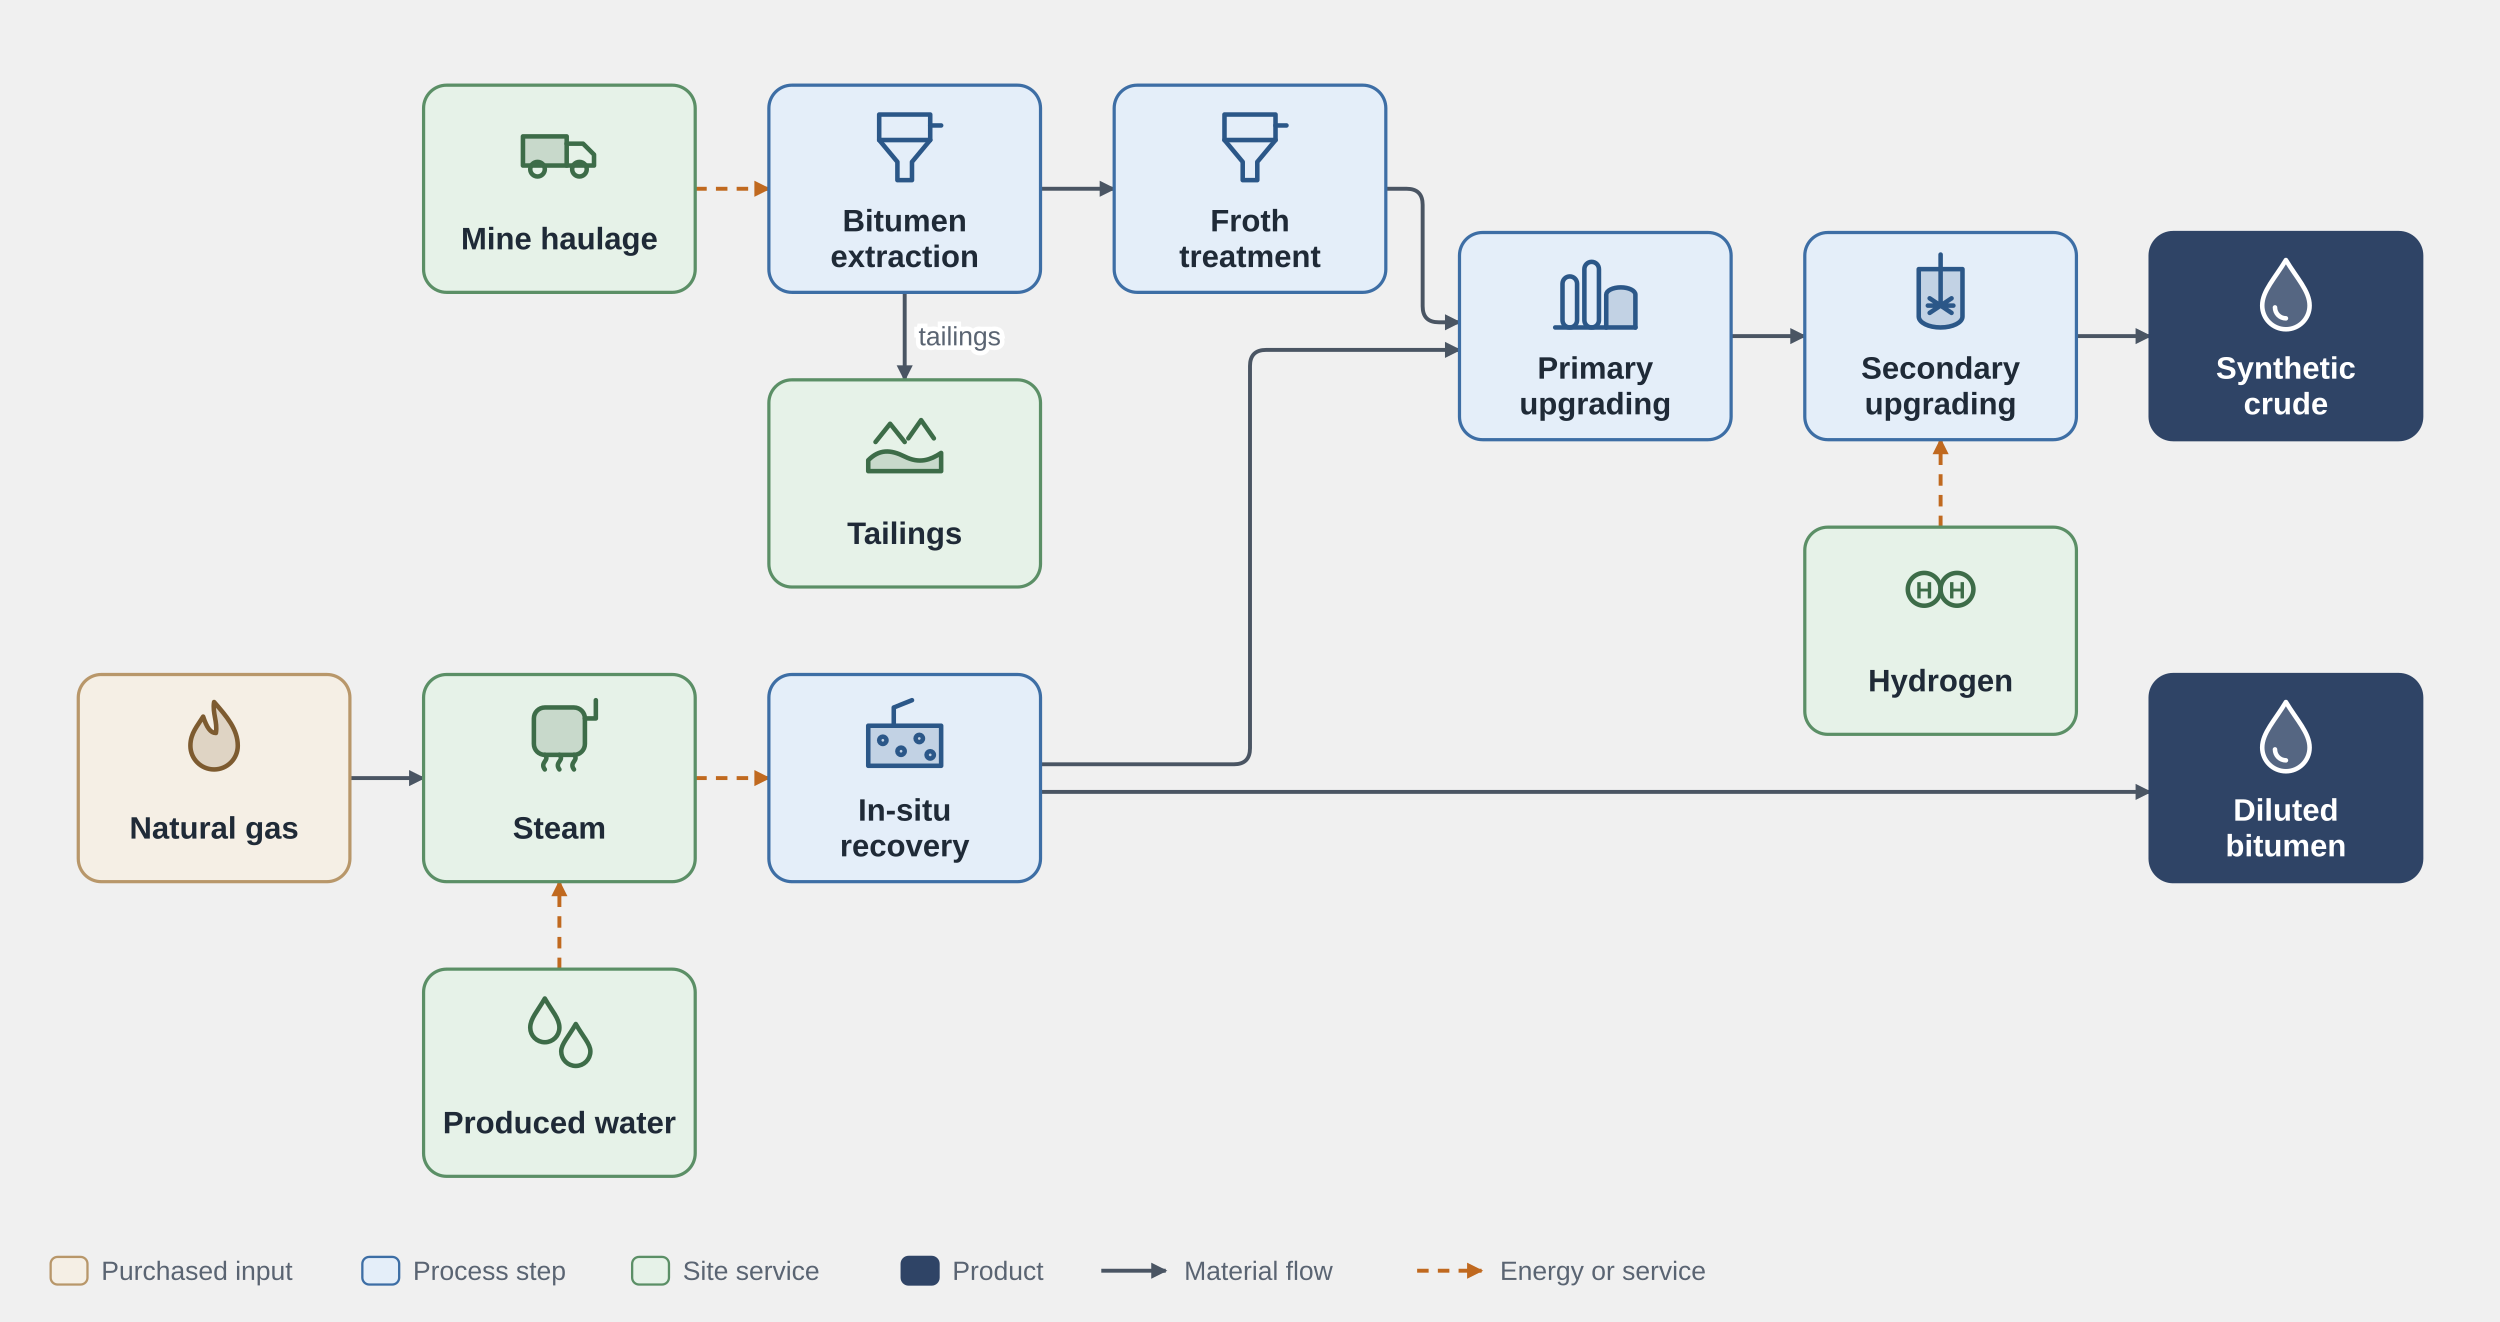
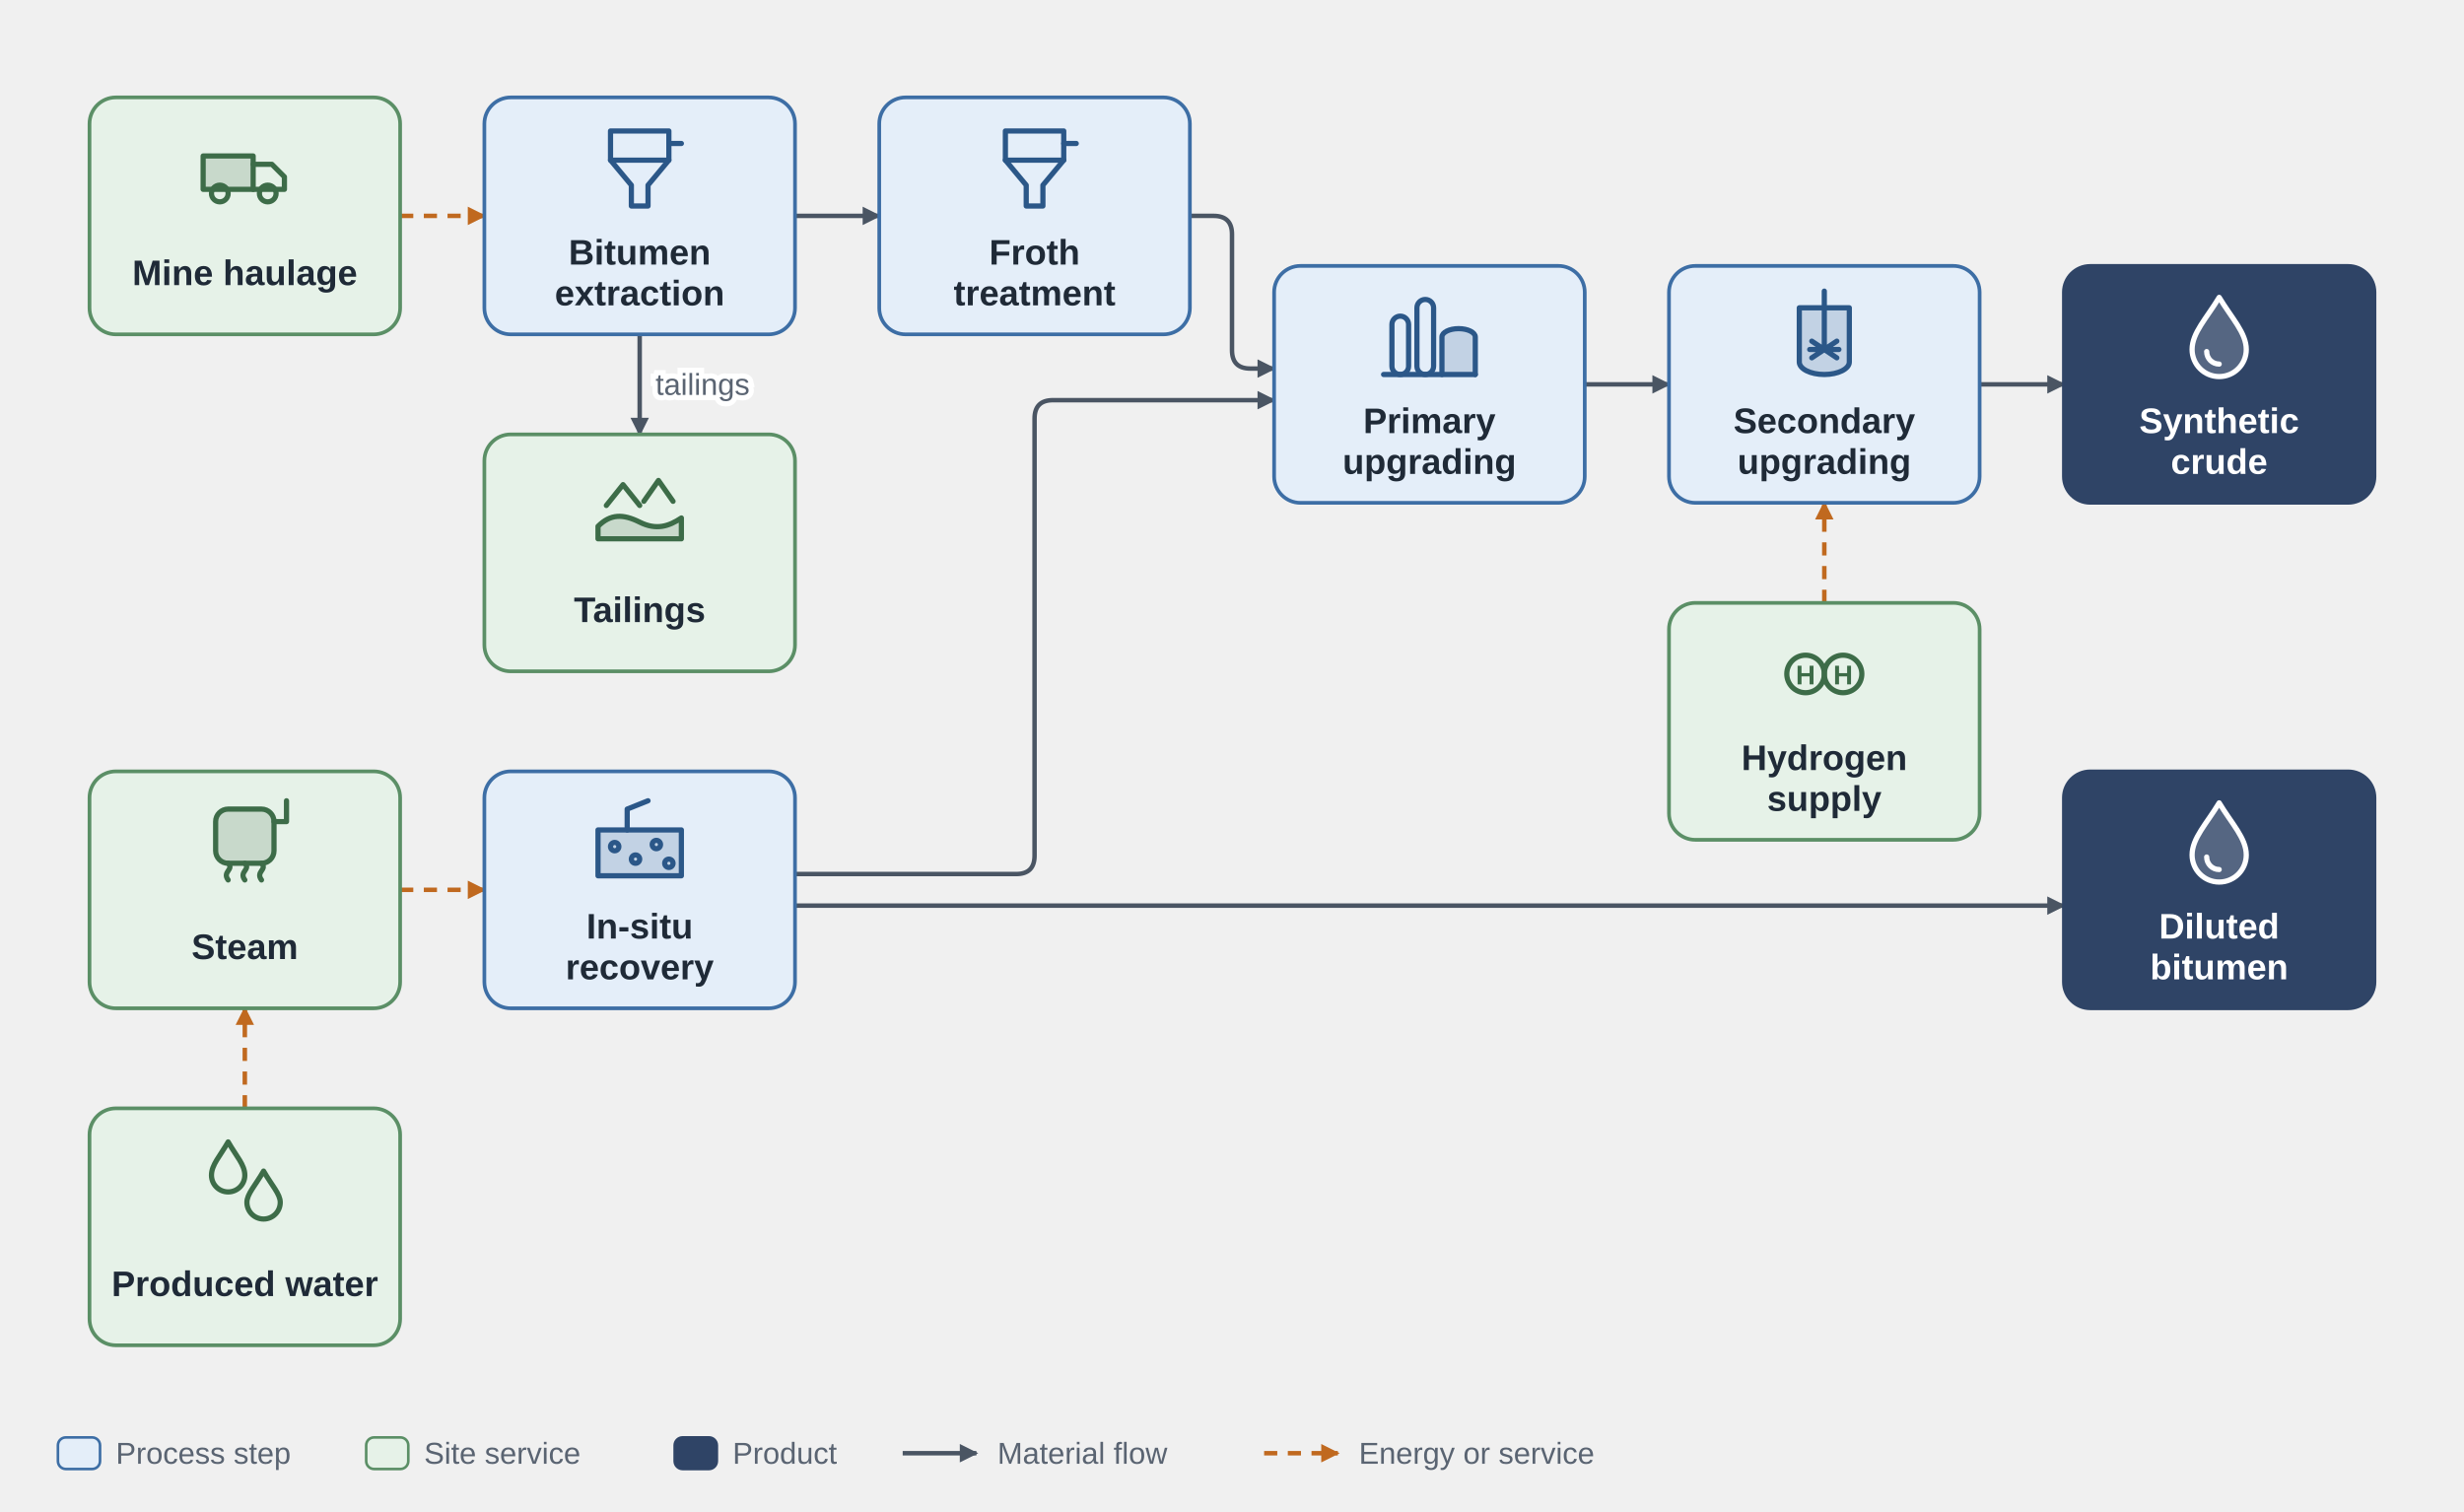
- <svg xmlns="http://www.w3.org/2000/svg" viewBox="0 0 1086 574" width="1086" height="574" font-family="'Source Sans Pro', 'Source Sans 3', 'Segoe UI', 'Helvetica Neue', Arial, sans-serif" role="img" aria-label="Oil sands process flowchart">
+ <svg xmlns="http://www.w3.org/2000/svg" viewBox="0 0 936 574" width="936" height="574" font-family="'Source Sans Pro', 'Source Sans 3', 'Segoe UI', 'Helvetica Neue', Arial, sans-serif" role="img" aria-label="Oil sands process flowchart">
  <defs>
    <symbol id="icon-boiler" viewBox="0 0 48 48">
      <g fill="none" stroke="currentColor" stroke-width="2.5" stroke-linecap="round" stroke-linejoin="round">
        <rect x="10" y="8" width="28" height="26" rx="6" fill="currentColor" fill-opacity="0.18" />
        <path d="M16 42 c-3-4 3-5 0-8 M24 42 c-3-4 3-5 0-8 M32 42 c-3-4 3-5 0-8" />
        <path d="M38 14 H44 V4" />
      </g>
    </symbol>
    <symbol id="icon-hydrogen" viewBox="0 0 48 48">
      <g fill="none" stroke="currentColor" stroke-width="2.5" stroke-linecap="round" stroke-linejoin="round">
        <circle cx="15" cy="24" r="9" />
        <circle cx="33" cy="24" r="9" />
        <text x="15" y="29" text-anchor="middle" font-size="13" font-weight="700" fill="currentColor" stroke="none">H</text>
        <text x="33" y="29" text-anchor="middle" font-size="13" font-weight="700" fill="currentColor" stroke="none">H</text>
      </g>
    </symbol>
    <symbol id="icon-liquid-fuel" viewBox="0 0 48 48">
      <g fill="none" stroke="currentColor" stroke-width="2.5" stroke-linecap="round" stroke-linejoin="round">
        <path d="M24 5 C30 15 37 22 37 30 A13 13 0 0 1 11 30 C11 22 18 15 24 5 Z" fill="currentColor" fill-opacity="0.18" />
        <path d="M18 31 a6 6 0 0 0 6 6" />
-       </g>
-     </symbol>
-     <symbol id="icon-natural-gas" viewBox="0 0 48 48">
-       <g fill="none" stroke="currentColor" stroke-width="2.5" stroke-linecap="round" stroke-linejoin="round">
-         <path d="M24 5 C31 13 37 20 37 29 A13 13 0 0 1 11 29 C11 22 15 18 18 13 C20 19 22 22 25 22 C26 16 23 11 24 5 Z" fill="currentColor" fill-opacity="0.18" />
      </g>
    </symbol>
    <symbol id="icon-oil-sands" viewBox="0 0 48 48">
      <g fill="none" stroke="currentColor" stroke-width="2.5" stroke-linecap="round" stroke-linejoin="round">
        <path d="M4 18 H44 V40 H4 Z" fill="currentColor" fill-opacity="0.18" />
        <circle cx="12" cy="26" r="2" />
        <circle cx="22" cy="32" r="2" />
        <circle cx="32" cy="25" r="2" />
        <circle cx="38" cy="34" r="2" />
        <path d="M18 18 V8 L28 4" />
      </g>
    </symbol>
    <symbol id="icon-reactor" viewBox="0 0 48 48">
      <g fill="none" stroke="currentColor" stroke-width="2.5" stroke-linecap="round" stroke-linejoin="round">
        <path d="M12 10 H36 V36 A12 6 0 0 1 12 36 Z" fill="currentColor" fill-opacity="0.18" />
        <path d="M24 2 V30 M17 30 H31 M18 26 L30 34 M30 26 L18 34" />
      </g>
    </symbol>
    <symbol id="icon-refinery" viewBox="0 0 48 48">
      <g fill="none" stroke="currentColor" stroke-width="2.5" stroke-linecap="round" stroke-linejoin="round">
        <rect x="6" y="14" width="8" height="28" rx="4" />
        <rect x="18" y="6" width="8" height="36" rx="4" />
        <path d="M30 42 V24 A8 4 0 0 1 46 24 V42" fill="currentColor" fill-opacity="0.18" />
        <path d="M2 42 H46" />
      </g>
    </symbol>
    <symbol id="icon-separator" viewBox="0 0 48 48">
      <g fill="none" stroke="currentColor" stroke-width="2.5" stroke-linecap="round" stroke-linejoin="round">
        <path d="M10 6 H38 V20 L28 32 V42 H20 V32 L10 20 Z" />
        <path d="M10 20 H38" />
        <path d="M38 12 H44" />
      </g>
    </symbol>
    <symbol id="icon-tailings" viewBox="0 0 48 48">
      <g fill="none" stroke="currentColor" stroke-width="2.5" stroke-linecap="round" stroke-linejoin="round">
        <path d="M4 34 C10 28 16 28 24 32 C32 36 38 34 44 30 V40 H4 Z" fill="currentColor" fill-opacity="0.18" />
        <path d="M8 24 L16 14 L24 24 M26 22 L33 12 L40 22" />
      </g>
    </symbol>
    <symbol id="icon-truck" viewBox="0 0 48 48">
      <g fill="none" stroke="currentColor" stroke-width="2.5" stroke-linecap="round" stroke-linejoin="round">
        <path d="M4 18 H28 V34 H4 Z" fill="currentColor" fill-opacity="0.18" />
        <path d="M28 22 H37 L43 28 V34 H28" />
        <circle cx="12" cy="36" r="4" />
        <circle cx="35" cy="36" r="4" />
      </g>
    </symbol>
    <symbol id="icon-water" viewBox="0 0 48 48">
      <g fill="none" stroke="currentColor" stroke-width="2.5" stroke-linecap="round" stroke-linejoin="round">
        <path d="M16 6 C20 13 24 17 24 22 A8 8 0 0 1 8 22 C8 17 12 13 16 6 Z" />
        <path d="M33 20 C37 27 41 31 41 35 A8 8 0 0 1 25 35 C25 31 29 27 33 20 Z" />
      </g>
    </symbol>
    <marker id="arrow-material" viewBox="0 0 10 10" refX="9" refY="5" markerWidth="7" markerHeight="7" markerUnits="userSpaceOnUse" orient="auto-start-reverse">
      <path d="M 0 0 L 10 5 L 0 10 z" fill="#4a5563" />
    </marker>
    <marker id="arrow-energy" viewBox="0 0 10 10" refX="9" refY="5" markerWidth="7" markerHeight="7" markerUnits="userSpaceOnUse" orient="auto-start-reverse">
      <path d="M 0 0 L 10 5 L 0 10 z" fill="#c0691f" />
    </marker>
    <marker id="arrow-emission" viewBox="0 0 10 10" refX="9" refY="5" markerWidth="7" markerHeight="7" markerUnits="userSpaceOnUse" orient="auto-start-reverse">
      <path d="M 0 0 L 10 5 L 0 10 z" fill="#8a96a3" />
    </marker>
  </defs>
-   <path d="M 302.0 82.0 L 334.0 82.0" fill="none" stroke="#c0691f" stroke-width="1.7" stroke-dasharray="5 4" marker-end="url(#arrow-energy)" />
-   <path d="M 452.0 82.0 L 484.0 82.0" fill="none" stroke="#4a5563" stroke-width="1.7" marker-end="url(#arrow-material)" />
-   <path d="M 393.0 127.0 L 393.0 165.0" fill="none" stroke="#4a5563" stroke-width="1.7" marker-end="url(#arrow-material)" />
-   <text x="399.0" y="150.0" text-anchor="start" font-size="11.5" fill="#5a6472" stroke="#ffffff" stroke-width="4" paint-order="stroke">tailings</text>
-   <path d="M 602.0 82.0 L 611.0 82.0 Q 618.0 82.0 618.0 89.0 L 618.0 133.0 Q 618.0 140.0 625.0 140.0 L 634.0 140.0" fill="none" stroke="#4a5563" stroke-width="1.7" marker-end="url(#arrow-material)" />
-   <path d="M 152.0 338.0 L 184.0 338.0" fill="none" stroke="#4a5563" stroke-width="1.7" marker-end="url(#arrow-material)" />
-   <path d="M 243.0 421.0 L 243.0 383.0" fill="none" stroke="#c0691f" stroke-width="1.7" stroke-dasharray="5 4" marker-end="url(#arrow-energy)" />
-   <path d="M 302.0 338.0 L 334.0 338.0" fill="none" stroke="#c0691f" stroke-width="1.7" stroke-dasharray="5 4" marker-end="url(#arrow-energy)" />
-   <path d="M 452.0 332.0 L 536.0 332.0 Q 543.0 332.0 543.0 325.0 L 543.0 159.0 Q 543.0 152.0 550.0 152.0 L 634.0 152.0" fill="none" stroke="#4a5563" stroke-width="1.7" marker-end="url(#arrow-material)" />
-   <path d="M 452.0 344.0 L 934.0 344.0" fill="none" stroke="#4a5563" stroke-width="1.7" marker-end="url(#arrow-material)" />
+   <path d="M 152.0 82.0 L 184.0 82.0" fill="none" stroke="#c0691f" stroke-width="1.7" stroke-dasharray="5 4" marker-end="url(#arrow-energy)" />
+   <path d="M 302.0 82.0 L 334.0 82.0" fill="none" stroke="#4a5563" stroke-width="1.7" marker-end="url(#arrow-material)" />
+   <path d="M 243.0 127.0 L 243.0 165.0" fill="none" stroke="#4a5563" stroke-width="1.7" marker-end="url(#arrow-material)" />
+   <text x="249.0" y="150.0" text-anchor="start" font-size="11.5" fill="#5a6472" stroke="#ffffff" stroke-width="4" paint-order="stroke">tailings</text>
+   <path d="M 452.0 82.0 L 461.0 82.0 Q 468.0 82.0 468.0 89.0 L 468.0 133.0 Q 468.0 140.0 475.0 140.0 L 484.0 140.0" fill="none" stroke="#4a5563" stroke-width="1.7" marker-end="url(#arrow-material)" />
+   <path d="M 93.0 421.0 L 93.0 383.0" fill="none" stroke="#c0691f" stroke-width="1.7" stroke-dasharray="5 4" marker-end="url(#arrow-energy)" />
+   <path d="M 152.0 338.0 L 184.0 338.0" fill="none" stroke="#c0691f" stroke-width="1.7" stroke-dasharray="5 4" marker-end="url(#arrow-energy)" />
+   <path d="M 302.0 332.0 L 386.0 332.0 Q 393.0 332.0 393.0 325.0 L 393.0 159.0 Q 393.0 152.0 400.0 152.0 L 484.0 152.0" fill="none" stroke="#4a5563" stroke-width="1.7" marker-end="url(#arrow-material)" />
+   <path d="M 302.0 344.0 L 784.0 344.0" fill="none" stroke="#4a5563" stroke-width="1.7" marker-end="url(#arrow-material)" />
+   <path d="M 602.0 146.0 L 634.0 146.0" fill="none" stroke="#4a5563" stroke-width="1.7" marker-end="url(#arrow-material)" />
+   <path d="M 693.0 229.0 L 693.0 191.0" fill="none" stroke="#c0691f" stroke-width="1.7" stroke-dasharray="5 4" marker-end="url(#arrow-energy)" />
  <path d="M 752.0 146.0 L 784.0 146.0" fill="none" stroke="#4a5563" stroke-width="1.7" marker-end="url(#arrow-material)" />
-   <path d="M 843.0 229.0 L 843.0 191.0" fill="none" stroke="#c0691f" stroke-width="1.7" stroke-dasharray="5 4" marker-end="url(#arrow-energy)" />
-   <path d="M 902.0 146.0 L 934.0 146.0" fill="none" stroke="#4a5563" stroke-width="1.7" marker-end="url(#arrow-material)" />
  <g>
-     <rect x="184.0" y="37.0" width="118" height="90" rx="10" fill="#e6f2e8" stroke="#5b8f66" stroke-width="1.4" />
-     <use href="#icon-truck" x="224.0" y="45.0" width="38" height="38" style="color:#3d6c48" />
-     <text x="243.0" y="108.3" text-anchor="middle" font-size="13.5" font-weight="600" fill="#1f2a37">Mine haulage</text>
+     <rect x="34.0" y="37.0" width="118" height="90" rx="10" fill="#e6f2e8" stroke="#5b8f66" stroke-width="1.4" />
+     <use href="#icon-truck" x="74.0" y="45.0" width="38" height="38" style="color:#3d6c48" />
+     <text x="93.0" y="108.3" text-anchor="middle" font-size="13.5" font-weight="600" fill="#1f2a37">Mine haulage</text>
+   </g>
+   <g>
+     <rect x="184.0" y="37.0" width="118" height="90" rx="10" fill="#e4eef9" stroke="#3d6ea5" stroke-width="1.4" />
+     <use href="#icon-separator" x="224.0" y="45.0" width="38" height="38" style="color:#2b5788" />
+     <text x="243.0" y="100.5" text-anchor="middle" font-size="13.5" font-weight="600" fill="#1f2a37">Bitumen</text>
+     <text x="243.0" y="116.0" text-anchor="middle" font-size="13.5" font-weight="600" fill="#1f2a37">extraction</text>
  </g>
  <g>
    <rect x="334.0" y="37.0" width="118" height="90" rx="10" fill="#e4eef9" stroke="#3d6ea5" stroke-width="1.4" />
    <use href="#icon-separator" x="374.0" y="45.0" width="38" height="38" style="color:#2b5788" />
-     <text x="393.0" y="100.5" text-anchor="middle" font-size="13.5" font-weight="600" fill="#1f2a37">Bitumen</text>
-     <text x="393.0" y="116.0" text-anchor="middle" font-size="13.5" font-weight="600" fill="#1f2a37">extraction</text>
+     <text x="393.0" y="100.5" text-anchor="middle" font-size="13.5" font-weight="600" fill="#1f2a37">Froth</text>
+     <text x="393.0" y="116.0" text-anchor="middle" font-size="13.5" font-weight="600" fill="#1f2a37">treatment</text>
  </g>
  <g>
-     <rect x="484.0" y="37.0" width="118" height="90" rx="10" fill="#e4eef9" stroke="#3d6ea5" stroke-width="1.4" />
-     <use href="#icon-separator" x="524.0" y="45.0" width="38" height="38" style="color:#2b5788" />
-     <text x="543.0" y="100.5" text-anchor="middle" font-size="13.5" font-weight="600" fill="#1f2a37">Froth</text>
-     <text x="543.0" y="116.0" text-anchor="middle" font-size="13.5" font-weight="600" fill="#1f2a37">treatment</text>
+     <rect x="184.0" y="165.0" width="118" height="90" rx="10" fill="#e6f2e8" stroke="#5b8f66" stroke-width="1.4" />
+     <use href="#icon-tailings" x="224.0" y="173.0" width="38" height="38" style="color:#3d6c48" />
+     <text x="243.0" y="236.3" text-anchor="middle" font-size="13.5" font-weight="600" fill="#1f2a37">Tailings</text>
  </g>
  <g>
-     <rect x="334.0" y="165.0" width="118" height="90" rx="10" fill="#e6f2e8" stroke="#5b8f66" stroke-width="1.4" />
-     <use href="#icon-tailings" x="374.0" y="173.0" width="38" height="38" style="color:#3d6c48" />
-     <text x="393.0" y="236.3" text-anchor="middle" font-size="13.5" font-weight="600" fill="#1f2a37">Tailings</text>
+     <rect x="34.0" y="293.0" width="118" height="90" rx="10" fill="#e6f2e8" stroke="#5b8f66" stroke-width="1.4" />
+     <use href="#icon-boiler" x="74.0" y="301.0" width="38" height="38" style="color:#3d6c48" />
+     <text x="93.0" y="364.3" text-anchor="middle" font-size="13.5" font-weight="600" fill="#1f2a37">Steam</text>
  </g>
  <g>
-     <rect x="34.0" y="293.0" width="118" height="90" rx="10" fill="#f5efe5" stroke="#b8976a" stroke-width="1.4" />
-     <use href="#icon-natural-gas" x="74.0" y="301.0" width="38" height="38" style="color:#7d5b30" />
-     <text x="93.0" y="364.3" text-anchor="middle" font-size="13.5" font-weight="600" fill="#1f2a37">Natural gas</text>
+     <rect x="34.0" y="421.0" width="118" height="90" rx="10" fill="#e6f2e8" stroke="#5b8f66" stroke-width="1.4" />
+     <use href="#icon-water" x="74.0" y="429.0" width="38" height="38" style="color:#3d6c48" />
+     <text x="93.0" y="492.3" text-anchor="middle" font-size="13.5" font-weight="600" fill="#1f2a37">Produced water</text>
  </g>
  <g>
-     <rect x="184.0" y="293.0" width="118" height="90" rx="10" fill="#e6f2e8" stroke="#5b8f66" stroke-width="1.4" />
-     <use href="#icon-boiler" x="224.0" y="301.0" width="38" height="38" style="color:#3d6c48" />
-     <text x="243.0" y="364.3" text-anchor="middle" font-size="13.5" font-weight="600" fill="#1f2a37">Steam</text>
+     <rect x="184.0" y="293.0" width="118" height="90" rx="10" fill="#e4eef9" stroke="#3d6ea5" stroke-width="1.4" />
+     <use href="#icon-oil-sands" x="224.0" y="301.0" width="38" height="38" style="color:#2b5788" />
+     <text x="243.0" y="356.5" text-anchor="middle" font-size="13.5" font-weight="600" fill="#1f2a37">In-situ</text>
+     <text x="243.0" y="372.0" text-anchor="middle" font-size="13.5" font-weight="600" fill="#1f2a37">recovery</text>
  </g>
  <g>
-     <rect x="184.0" y="421.0" width="118" height="90" rx="10" fill="#e6f2e8" stroke="#5b8f66" stroke-width="1.4" />
-     <use href="#icon-water" x="224.0" y="429.0" width="38" height="38" style="color:#3d6c48" />
-     <text x="243.0" y="492.3" text-anchor="middle" font-size="13.5" font-weight="600" fill="#1f2a37">Produced water</text>
-   </g>
-   <g>
-     <rect x="334.0" y="293.0" width="118" height="90" rx="10" fill="#e4eef9" stroke="#3d6ea5" stroke-width="1.4" />
-     <use href="#icon-oil-sands" x="374.0" y="301.0" width="38" height="38" style="color:#2b5788" />
-     <text x="393.0" y="356.5" text-anchor="middle" font-size="13.5" font-weight="600" fill="#1f2a37">In-situ</text>
-     <text x="393.0" y="372.0" text-anchor="middle" font-size="13.5" font-weight="600" fill="#1f2a37">recovery</text>
+     <rect x="484.0" y="101.0" width="118" height="90" rx="10" fill="#e4eef9" stroke="#3d6ea5" stroke-width="1.4" />
+     <use href="#icon-refinery" x="524.0" y="109.0" width="38" height="38" style="color:#2b5788" />
+     <text x="543.0" y="164.5" text-anchor="middle" font-size="13.5" font-weight="600" fill="#1f2a37">Primary</text>
+     <text x="543.0" y="180.0" text-anchor="middle" font-size="13.5" font-weight="600" fill="#1f2a37">upgrading</text>
  </g>
  <g>
    <rect x="634.0" y="101.0" width="118" height="90" rx="10" fill="#e4eef9" stroke="#3d6ea5" stroke-width="1.4" />
-     <use href="#icon-refinery" x="674.0" y="109.0" width="38" height="38" style="color:#2b5788" />
-     <text x="693.0" y="164.5" text-anchor="middle" font-size="13.5" font-weight="600" fill="#1f2a37">Primary</text>
+     <use href="#icon-reactor" x="674.0" y="109.0" width="38" height="38" style="color:#2b5788" />
+     <text x="693.0" y="164.5" text-anchor="middle" font-size="13.5" font-weight="600" fill="#1f2a37">Secondary</text>
    <text x="693.0" y="180.0" text-anchor="middle" font-size="13.5" font-weight="600" fill="#1f2a37">upgrading</text>
  </g>
  <g>
-     <rect x="784.0" y="101.0" width="118" height="90" rx="10" fill="#e4eef9" stroke="#3d6ea5" stroke-width="1.4" />
-     <use href="#icon-reactor" x="824.0" y="109.0" width="38" height="38" style="color:#2b5788" />
-     <text x="843.0" y="164.5" text-anchor="middle" font-size="13.5" font-weight="600" fill="#1f2a37">Secondary</text>
-     <text x="843.0" y="180.0" text-anchor="middle" font-size="13.5" font-weight="600" fill="#1f2a37">upgrading</text>
+     <rect x="634.0" y="229.0" width="118" height="90" rx="10" fill="#e6f2e8" stroke="#5b8f66" stroke-width="1.4" />
+     <use href="#icon-hydrogen" x="674.0" y="237.0" width="38" height="38" style="color:#3d6c48" />
+     <text x="693.0" y="292.5" text-anchor="middle" font-size="13.5" font-weight="600" fill="#1f2a37">Hydrogen</text>
+     <text x="693.0" y="308.0" text-anchor="middle" font-size="13.5" font-weight="600" fill="#1f2a37">supply</text>
  </g>
  <g>
-     <rect x="784.0" y="229.0" width="118" height="90" rx="10" fill="#e6f2e8" stroke="#5b8f66" stroke-width="1.4" />
-     <use href="#icon-hydrogen" x="824.0" y="237.0" width="38" height="38" style="color:#3d6c48" />
-     <text x="843.0" y="300.3" text-anchor="middle" font-size="13.5" font-weight="600" fill="#1f2a37">Hydrogen</text>
+     <rect x="784.0" y="101.0" width="118" height="90" rx="10" fill="#2f4466" stroke="#2f4466" stroke-width="1.4" />
+     <use href="#icon-liquid-fuel" x="824.0" y="109.0" width="38" height="38" style="color:#ffffff" />
+     <text x="843.0" y="164.5" text-anchor="middle" font-size="13.5" font-weight="600" fill="#ffffff">Synthetic</text>
+     <text x="843.0" y="180.0" text-anchor="middle" font-size="13.5" font-weight="600" fill="#ffffff">crude</text>
  </g>
  <g>
-     <rect x="934.0" y="101.0" width="118" height="90" rx="10" fill="#2f4466" stroke="#2f4466" stroke-width="1.4" />
-     <use href="#icon-liquid-fuel" x="974.0" y="109.0" width="38" height="38" style="color:#ffffff" />
-     <text x="993.0" y="164.5" text-anchor="middle" font-size="13.5" font-weight="600" fill="#ffffff">Synthetic</text>
-     <text x="993.0" y="180.0" text-anchor="middle" font-size="13.5" font-weight="600" fill="#ffffff">crude</text>
+     <rect x="784.0" y="293.0" width="118" height="90" rx="10" fill="#2f4466" stroke="#2f4466" stroke-width="1.4" />
+     <use href="#icon-liquid-fuel" x="824.0" y="301.0" width="38" height="38" style="color:#ffffff" />
+     <text x="843.0" y="356.5" text-anchor="middle" font-size="13.5" font-weight="600" fill="#ffffff">Diluted</text>
+     <text x="843.0" y="372.0" text-anchor="middle" font-size="13.5" font-weight="600" fill="#ffffff">bitumen</text>
  </g>
-   <g>
-     <rect x="934.0" y="293.0" width="118" height="90" rx="10" fill="#2f4466" stroke="#2f4466" stroke-width="1.4" />
-     <use href="#icon-liquid-fuel" x="974.0" y="301.0" width="38" height="38" style="color:#ffffff" />
-     <text x="993.0" y="356.5" text-anchor="middle" font-size="13.5" font-weight="600" fill="#ffffff">Diluted</text>
-     <text x="993.0" y="372.0" text-anchor="middle" font-size="13.5" font-weight="600" fill="#ffffff">bitumen</text>
-   </g>
-   <rect x="22.0" y="546" width="16" height="12" rx="3" fill="#f5efe5" stroke="#b8976a" />
-   <text x="44.0" y="556" font-size="11.5" fill="#5a6472">Purchased input</text>
-   <rect x="157.4" y="546" width="16" height="12" rx="3" fill="#e4eef9" stroke="#3d6ea5" />
-   <text x="179.4" y="556" font-size="11.5" fill="#5a6472">Process step</text>
-   <rect x="274.6" y="546" width="16" height="12" rx="3" fill="#e6f2e8" stroke="#5b8f66" />
-   <text x="296.6" y="556" font-size="11.5" fill="#5a6472">Site service</text>
-   <rect x="391.7" y="546" width="16" height="12" rx="3" fill="#2f4466" stroke="#2f4466" />
-   <text x="413.7" y="556" font-size="11.5" fill="#5a6472">Product</text>
-   <path d="M 478.4 552 H 506.4" stroke="#4a5563" stroke-width="1.7" marker-end="url(#arrow-material)" />
-   <text x="514.4" y="556" font-size="11.5" fill="#5a6472">Material flow</text>
-   <path d="M 615.6 552 H 643.6" stroke="#c0691f" stroke-width="1.7" stroke-dasharray="5 4" marker-end="url(#arrow-energy)" />
-   <text x="651.6" y="556" font-size="11.5" fill="#5a6472">Energy or service</text>
+   <rect x="22.0" y="546" width="16" height="12" rx="3" fill="#e4eef9" stroke="#3d6ea5" />
+   <text x="44.0" y="556" font-size="11.5" fill="#5a6472">Process step</text>
+   <rect x="139.1" y="546" width="16" height="12" rx="3" fill="#e6f2e8" stroke="#5b8f66" />
+   <text x="161.1" y="556" font-size="11.5" fill="#5a6472">Site service</text>
+   <rect x="256.3" y="546" width="16" height="12" rx="3" fill="#2f4466" stroke="#2f4466" />
+   <text x="278.3" y="556" font-size="11.5" fill="#5a6472">Product</text>
+   <path d="M 342.9 552 H 370.9" stroke="#4a5563" stroke-width="1.7" marker-end="url(#arrow-material)" />
+   <text x="378.9" y="556" font-size="11.5" fill="#5a6472">Material flow</text>
+   <path d="M 480.2 552 H 508.2" stroke="#c0691f" stroke-width="1.7" stroke-dasharray="5 4" marker-end="url(#arrow-energy)" />
+   <text x="516.2" y="556" font-size="11.5" fill="#5a6472">Energy or service</text>
</svg>
